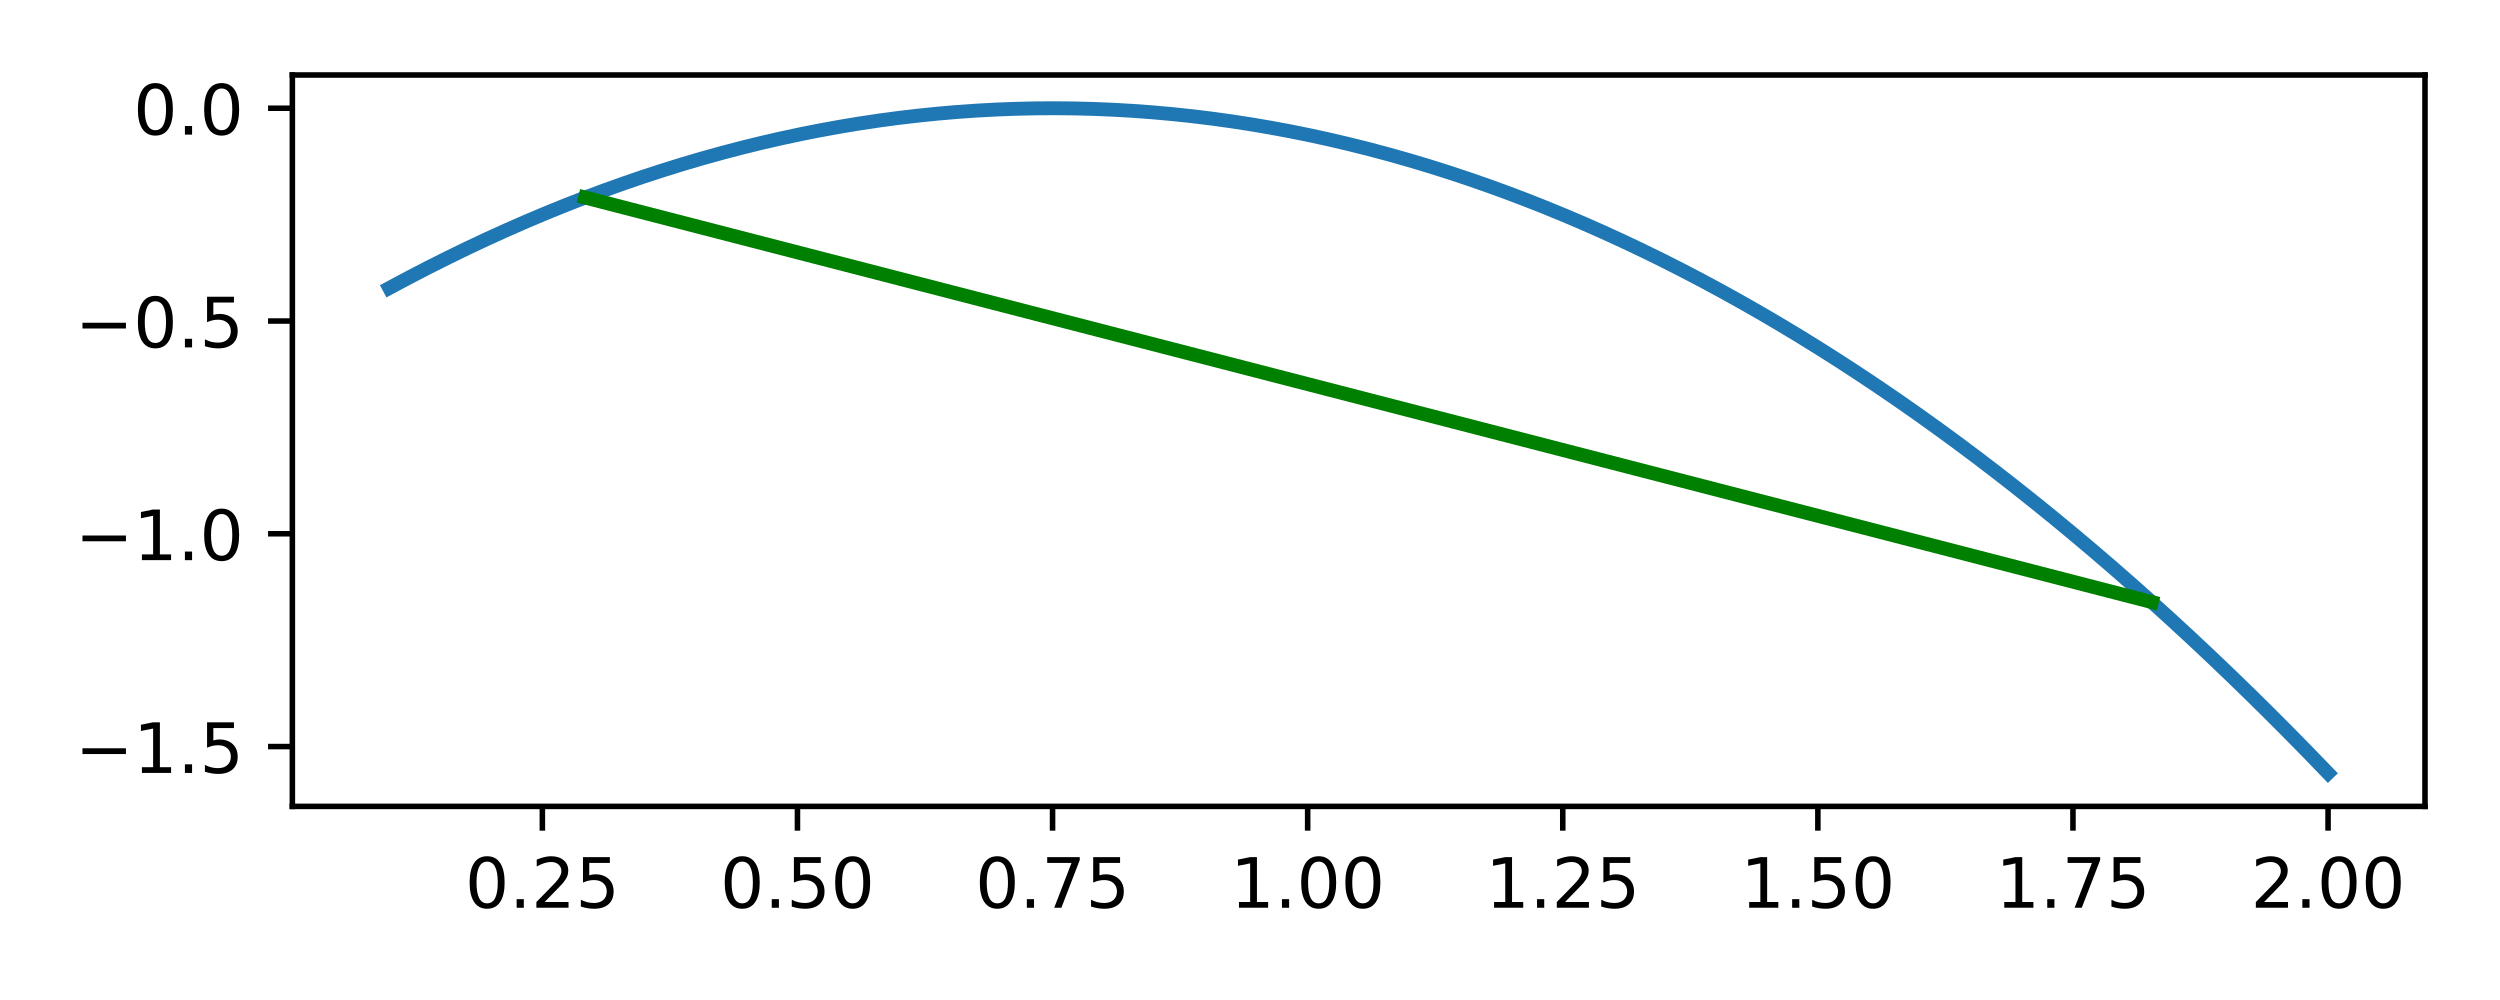
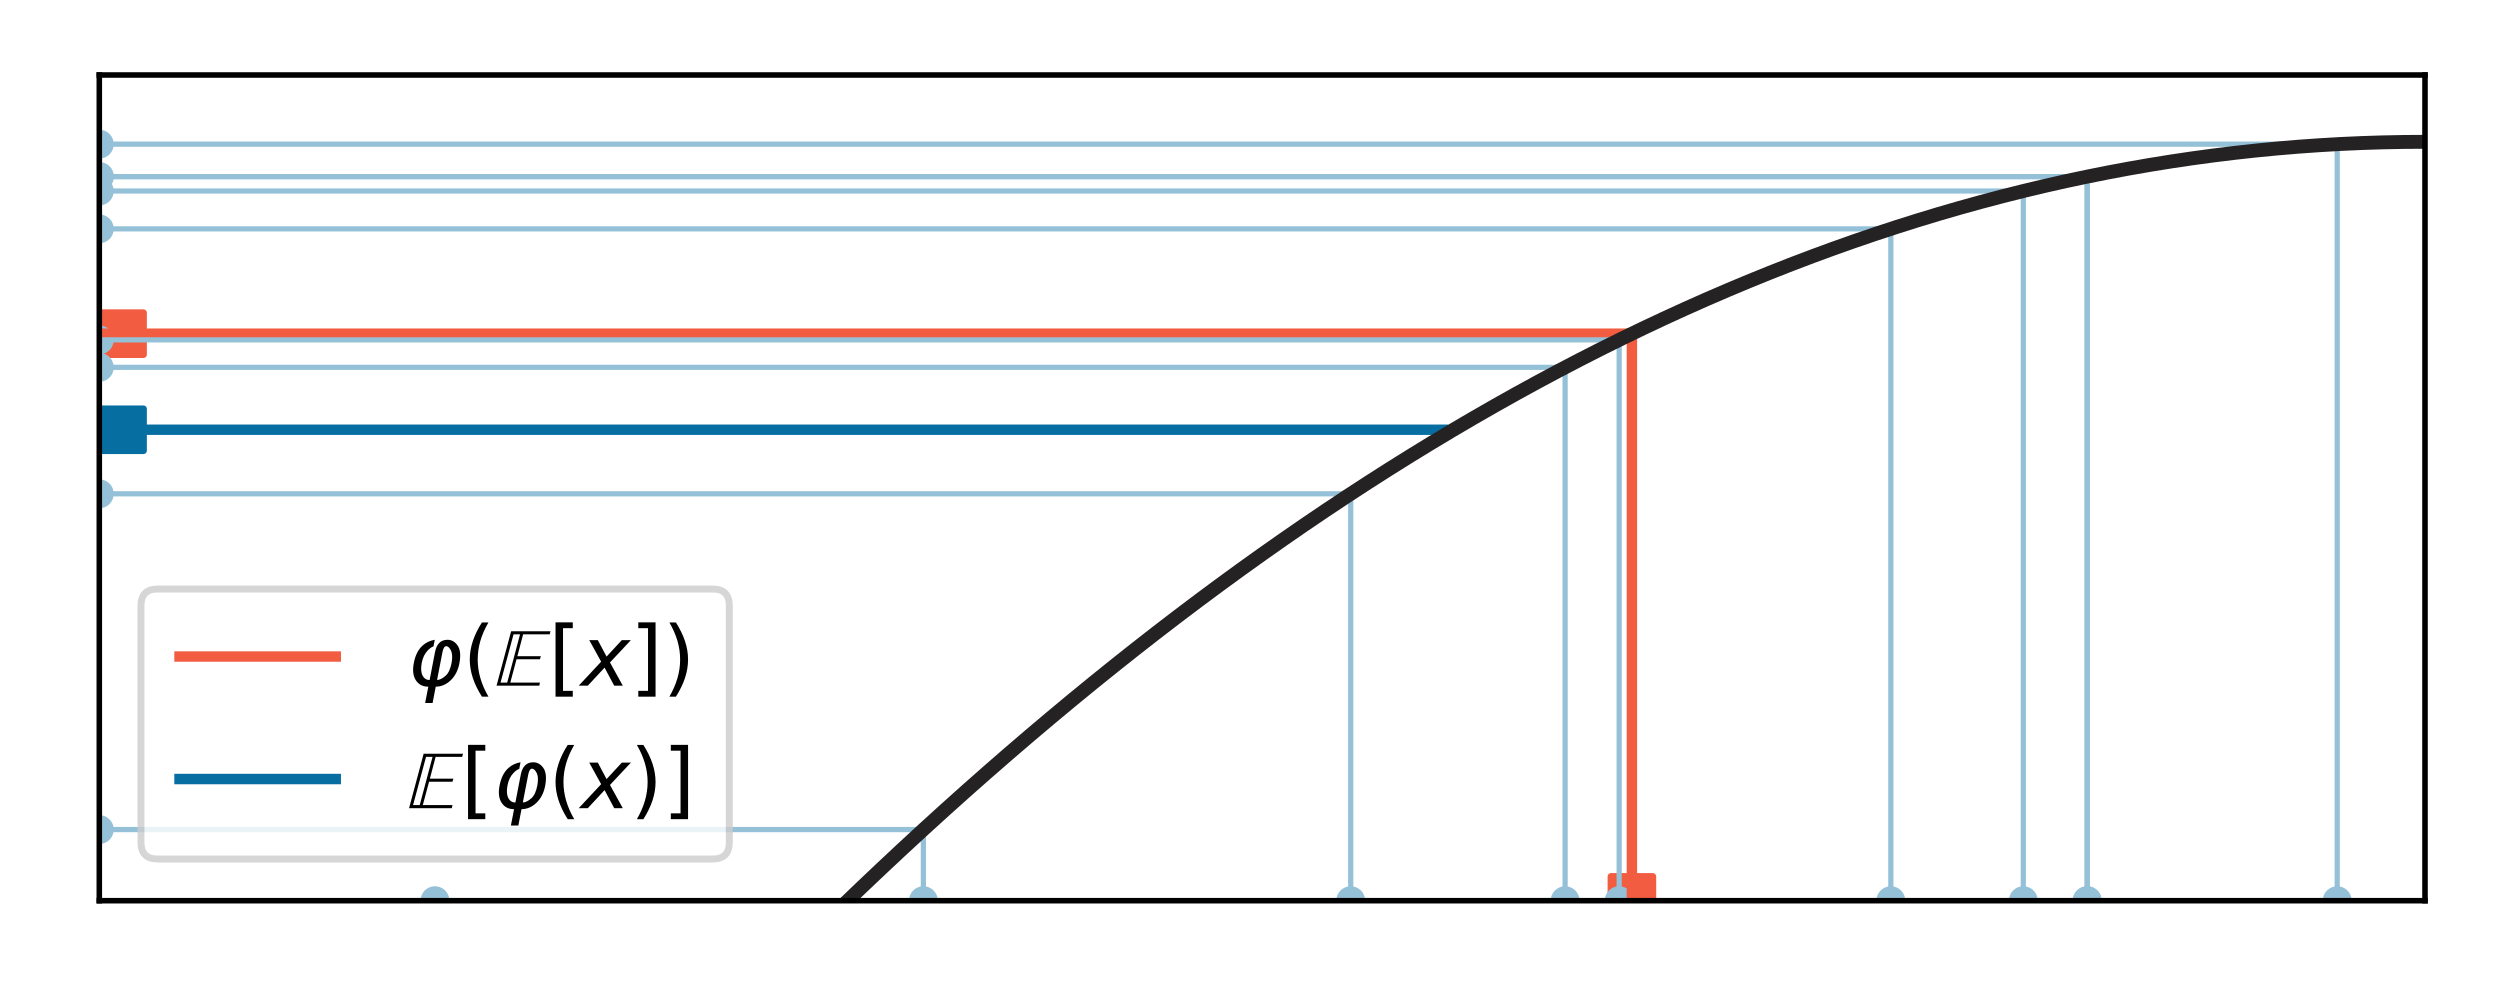
<svg xmlns="http://www.w3.org/2000/svg" xmlns:xlink="http://www.w3.org/1999/xlink" height="144pt" version="1.1" viewBox="0 0 360 144" width="360pt">
  <defs>
    <style type="text/css">*{stroke-linecap:butt;stroke-linejoin:round;}</style>
  </defs>
  <g id="figure_1">
    <g id="patch_1">
      <path d="M 0 144  L 360 144  L 360 0  L 0 0  z " style="fill:#ffffff;" />
    </g>
    <g id="axes_1">
      <g id="patch_2">
-         <path d="M 42.1 116.12  L 349.2 116.12  L 349.2 10.8  L 42.1 10.8  z " style="fill:#ffffff;" />
+         <path d="M 14.3 129.7  L 349.2 129.7  L 349.2 10.8  L 14.3 10.8  z " style="fill:#ffffff;" />
      </g>
-       <g id="matplotlib.axis_1">
-         <g id="xtick_1">
-           <g id="line2d_1">
+       <g id="PathCollection_1">
+         <defs>
+           <path d="M -3 3  L 3 3  L 3 -3  L -3 -3  z " id="m4f97c59f12" style="stroke:#f25d41;" />
+         </defs>
+         <g clip-path="url(#pcf7722ea5d)">
+           <use style="fill:#f25d41;stroke:#f25d41;" x="234.994" xlink:href="#m4f97c59f12" y="129.225" />
+         </g>
+       </g>
+       <g id="PathCollection_2">
+         <g clip-path="url(#pcf7722ea5d)">
+           <use style="fill:#f25d41;stroke:#f25d41;" x="17.649" xlink:href="#m4f97c59f12" y="48.048" />
+         </g>
+       </g>
+       <g id="PathCollection_3">
+         <defs>
+           <path d="M 0 1.581  C 0.419 1.581 0.822 1.415 1.118 1.118  C 1.415 0.822 1.581 0.419 1.581 0  C 1.581 -0.419 1.415 -0.822 1.118 -1.118  C 0.822 -1.415 0.419 -1.581 0 -1.581  C -0.419 -1.581 -0.822 -1.415 -1.118 -1.118  C -1.415 -0.822 -1.581 -0.419 -1.581 0  C -1.581 0.419 -1.415 0.822 -1.118 1.118  C -0.822 1.415 -0.419 1.581 0 1.581  z " id="m7781ee7c3b" style="stroke:#94c1d8;" />
+         </defs>
+         <g clip-path="url(#pcf7722ea5d)">
+           <use style="fill:#94c1d8;stroke:#94c1d8;" x="291.356" xlink:href="#m7781ee7c3b" y="129.7" />
+           <use style="fill:#94c1d8;stroke:#94c1d8;" x="225.376" xlink:href="#m7781ee7c3b" y="129.7" />
+           <use style="fill:#94c1d8;stroke:#94c1d8;" x="300.551" xlink:href="#m7781ee7c3b" y="129.7" />
+           <use style="fill:#94c1d8;stroke:#94c1d8;" x="336.557" xlink:href="#m7781ee7c3b" y="129.7" />
+           <use style="fill:#94c1d8;stroke:#94c1d8;" x="300.561" xlink:href="#m7781ee7c3b" y="129.7" />
+           <use style="fill:#94c1d8;stroke:#94c1d8;" x="233.16" xlink:href="#m7781ee7c3b" y="129.7" />
+           <use style="fill:#94c1d8;stroke:#94c1d8;" x="62.635" xlink:href="#m7781ee7c3b" y="129.7" />
+           <use style="fill:#94c1d8;stroke:#94c1d8;" x="272.278" xlink:href="#m7781ee7c3b" y="129.7" />
+           <use style="fill:#94c1d8;stroke:#94c1d8;" x="132.966" xlink:href="#m7781ee7c3b" y="129.7" />
+           <use style="fill:#94c1d8;stroke:#94c1d8;" x="194.504" xlink:href="#m7781ee7c3b" y="129.7" />
+         </g>
+       </g>
+       <g id="PathCollection_4">
+         <g clip-path="url(#pcf7722ea5d)">
+           <use style="fill:#94c1d8;stroke:#94c1d8;" x="14.3" xlink:href="#m7781ee7c3b" y="27.508" />
+           <use style="fill:#94c1d8;stroke:#94c1d8;" x="14.3" xlink:href="#m7781ee7c3b" y="52.897" />
+           <use style="fill:#94c1d8;stroke:#94c1d8;" x="14.3" xlink:href="#m7781ee7c3b" y="25.434" />
+           <use style="fill:#94c1d8;stroke:#94c1d8;" x="14.3" xlink:href="#m7781ee7c3b" y="20.76" />
+           <use style="fill:#94c1d8;stroke:#94c1d8;" x="14.3" xlink:href="#m7781ee7c3b" y="25.432" />
+           <use style="fill:#94c1d8;stroke:#94c1d8;" x="14.3" xlink:href="#m7781ee7c3b" y="48.942" />
+           <use style="fill:#94c1d8;stroke:#94c1d8;" x="14.3" xlink:href="#m7781ee7c3b" y="194.359" />
+           <use style="fill:#94c1d8;stroke:#94c1d8;" x="14.3" xlink:href="#m7781ee7c3b" y="32.954" />
+           <use style="fill:#94c1d8;stroke:#94c1d8;" x="14.3" xlink:href="#m7781ee7c3b" y="119.458" />
+           <use style="fill:#94c1d8;stroke:#94c1d8;" x="14.3" xlink:href="#m7781ee7c3b" y="71.109" />
+         </g>
+       </g>
+       <g id="PathCollection_5">
+         <defs>
+           <path d="M -3 3  L 3 3  L 3 -3  L -3 -3  z " id="m3f6b492c0c" style="stroke:#076ea1;" />
+         </defs>
+         <g clip-path="url(#pcf7722ea5d)">
+           <use style="fill:#076ea1;stroke:#076ea1;" x="17.649" xlink:href="#m3f6b492c0c" y="61.885" />
+         </g>
+       </g>
+       <g id="matplotlib.axis_1" />
+       <g id="matplotlib.axis_2" />
+       <g id="LineCollection_1">
+         <path clip-path="url(#pcf7722ea5d)" d="M 234.994 129.7  L 234.994 48.048  " style="fill:none;stroke:#f25d41;stroke-width:1.5;" />
+       </g>
+       <g id="LineCollection_2">
+         <path clip-path="url(#pcf7722ea5d)" d="M 14.3 48.048  L 234.994 48.048  " style="fill:none;stroke:#f25d41;stroke-width:1.5;" />
+       </g>
+       <g id="LineCollection_3">
+         <path clip-path="url(#pcf7722ea5d)" d="M 291.356 129.7  L 291.356 27.508  " style="fill:none;stroke:#94c1d8;stroke-width:0.75;" />
+         <path clip-path="url(#pcf7722ea5d)" d="M 225.376 129.7  L 225.376 52.897  " style="fill:none;stroke:#94c1d8;stroke-width:0.75;" />
+         <path clip-path="url(#pcf7722ea5d)" d="M 300.551 129.7  L 300.551 25.434  " style="fill:none;stroke:#94c1d8;stroke-width:0.75;" />
+         <path clip-path="url(#pcf7722ea5d)" d="M 336.557 129.7  L 336.557 20.76  " style="fill:none;stroke:#94c1d8;stroke-width:0.75;" />
+         <path clip-path="url(#pcf7722ea5d)" d="M 300.561 129.7  L 300.561 25.432  " style="fill:none;stroke:#94c1d8;stroke-width:0.75;" />
+         <path clip-path="url(#pcf7722ea5d)" d="M 233.16 129.7  L 233.16 48.942  " style="fill:none;stroke:#94c1d8;stroke-width:0.75;" />
+         <path clip-path="url(#pcf7722ea5d)" d="M 62.635 129.7  L 62.635 145  " style="fill:none;stroke:#94c1d8;stroke-width:0.75;" />
+         <path clip-path="url(#pcf7722ea5d)" d="M 272.278 129.7  L 272.278 32.954  " style="fill:none;stroke:#94c1d8;stroke-width:0.75;" />
+         <path clip-path="url(#pcf7722ea5d)" d="M 132.966 129.7  L 132.966 119.458  " style="fill:none;stroke:#94c1d8;stroke-width:0.75;" />
+         <path clip-path="url(#pcf7722ea5d)" d="M 194.504 129.7  L 194.504 71.109  " style="fill:none;stroke:#94c1d8;stroke-width:0.75;" />
+       </g>
+       <g id="LineCollection_4">
+         <path clip-path="url(#pcf7722ea5d)" d="M 14.3 27.508  L 291.356 27.508  " style="fill:none;stroke:#94c1d8;stroke-width:0.75;" />
+         <path clip-path="url(#pcf7722ea5d)" d="M 14.3 52.897  L 225.376 52.897  " style="fill:none;stroke:#94c1d8;stroke-width:0.75;" />
+         <path clip-path="url(#pcf7722ea5d)" d="M 14.3 25.434  L 300.551 25.434  " style="fill:none;stroke:#94c1d8;stroke-width:0.75;" />
+         <path clip-path="url(#pcf7722ea5d)" d="M 14.3 20.76  L 336.557 20.76  " style="fill:none;stroke:#94c1d8;stroke-width:0.75;" />
+         <path clip-path="url(#pcf7722ea5d)" d="M 14.3 25.432  L 300.561 25.432  " style="fill:none;stroke:#94c1d8;stroke-width:0.75;" />
+         <path clip-path="url(#pcf7722ea5d)" d="M 14.3 48.942  L 233.16 48.942  " style="fill:none;stroke:#94c1d8;stroke-width:0.75;" />
+         <path clip-path="url(#pcf7722ea5d)" style="fill:none;stroke:#94c1d8;stroke-width:0.75;" />
+         <path clip-path="url(#pcf7722ea5d)" d="M 14.3 32.954  L 272.278 32.954  " style="fill:none;stroke:#94c1d8;stroke-width:0.75;" />
+         <path clip-path="url(#pcf7722ea5d)" d="M 14.3 119.458  L 132.966 119.458  " style="fill:none;stroke:#94c1d8;stroke-width:0.75;" />
+         <path clip-path="url(#pcf7722ea5d)" d="M 14.3 71.109  L 194.504 71.109  " style="fill:none;stroke:#94c1d8;stroke-width:0.75;" />
+       </g>
+       <g id="LineCollection_5">
+         <path clip-path="url(#pcf7722ea5d)" d="M 14.3 61.885  L 208.542 61.885  " style="fill:none;stroke:#076ea1;stroke-width:1.5;" />
+       </g>
+       <g id="line2d_1">
+         <path clip-path="url(#pcf7722ea5d)" d="M 106.684 145  L 108.681 142.952  L 111.725 139.87  L 114.77 136.827  L 117.815 133.823  L 120.859 130.858  L 123.904 127.933  L 126.948 125.047  L 129.993 122.2  L 133.037 119.393  L 136.082 116.624  L 139.126 113.895  L 142.171 111.205  L 145.215 108.555  L 148.26 105.944  L 151.305 103.372  L 154.349 100.839  L 157.394 98.346  L 160.438 95.892  L 163.483 93.477  L 166.527 91.101  L 169.572 88.765  L 172.616 86.468  L 175.661 84.21  L 178.705 81.991  L 181.75 79.812  L 184.795 77.672  L 187.839 75.571  L 190.884 73.51  L 193.928 71.487  L 196.973 69.504  L 200.017 67.561  L 203.062 65.656  L 206.106 63.791  L 209.151 61.965  L 212.195 60.179  L 215.24 58.431  L 218.285 56.723  L 221.329 55.054  L 224.374 53.425  L 227.418 51.834  L 230.463 50.283  L 233.507 48.772  L 236.552 47.299  L 239.596 45.866  L 242.641 44.472  L 245.685 43.117  L 248.73 41.802  L 251.775 40.526  L 254.819 39.289  L 257.864 38.091  L 260.908 36.933  L 263.953 35.814  L 266.997 34.734  L 270.042 33.693  L 273.086 32.692  L 276.131 31.73  L 279.175 30.807  L 282.22 29.924  L 285.265 29.08  L 288.309 28.275  L 291.354 27.509  L 294.398 26.782  L 297.443 26.095  L 300.487 25.447  L 303.532 24.839  L 306.576 24.269  L 309.621 23.739  L 312.665 23.248  L 315.71 22.797  L 318.755 22.385  L 321.799 22.012  L 324.844 21.678  L 327.888 21.383  L 330.933 21.128  L 333.977 20.912  L 337.022 20.735  L 340.066 20.598  L 343.111 20.5  L 346.155 20.441  L 349.2 20.421  " style="fill:none;stroke:#252224;stroke-linecap:square;stroke-width:2;" />
+       </g>
+       <g id="patch_3">
+         <path d="M 14.3 129.7  L 14.3 10.8  " style="fill:none;stroke:#000000;stroke-linecap:square;stroke-linejoin:miter;stroke-width:0.8;" />
+       </g>
+       <g id="patch_4">
+         <path d="M 349.2 129.7  L 349.2 10.8  " style="fill:none;stroke:#000000;stroke-linecap:square;stroke-linejoin:miter;stroke-width:0.8;" />
+       </g>
+       <g id="patch_5">
+         <path d="M 14.3 129.7  L 349.2 129.7  " style="fill:none;stroke:#000000;stroke-linecap:square;stroke-linejoin:miter;stroke-width:0.8;" />
+       </g>
+       <g id="patch_6">
+         <path d="M 14.3 10.8  L 349.2 10.8  " style="fill:none;stroke:#000000;stroke-linecap:square;stroke-linejoin:miter;stroke-width:0.8;" />
+       </g>
+       <g id="legend_1">
+         <g id="patch_7">
+           <path d="M 22.7 123.7  L 102.62 123.7  Q 105.02 123.7 105.02 121.3  L 105.02 87.22  Q 105.02 84.82 102.62 84.82  L 22.7 84.82  Q 20.3 84.82 20.3 87.22  L 20.3 121.3  Q 20.3 123.7 22.7 123.7  z " style="fill:#ffffff;opacity:0.8;stroke:#cccccc;stroke-linejoin:miter;" />
+         </g>
+         <g id="line2d_2">
+           <path d="M 25.1 94.54  L 49.1 94.54  " style="fill:none;stroke:#f25d41;stroke-width:1.5;" />
+         </g>
+         <g id="text_1">
+           <g transform="translate(58.7 98.74)scale(0.12 -0.12)">
            <defs>
-               <path d="M 0 0  L 0 3.5  " id="m82196b9ece" style="stroke:#000000;stroke-width:0.8;" />
+               <path d="M 2969 3034  Q 2766 3034 2675 2581  L 2259 438  Q 2553 438 2916 763  Q 3244 1053 3375 1750  Q 3497 2400 3300 2750  Q 3138 3034 2969 3034  z M 3063 3525  Q 3513 3525 3819 3113  Q 4147 2672 3981 1750  Q 3828 903 3291 400  Q 2784 -75 2159 -75  L 1916 -1331  L 1344 -1331  L 1588 -78  Q 963 -78 641 400  Q 309 888 475 1747  Q 647 2641 1166 3097  Q 1556 3438 2084 3525  L 1984 3016  Q 1766 2944 1538 2700  Q 1194 2341 1081 1747  Q 963 1116 1156 756  Q 1334 434 1688 434  L 2103 2581  Q 2288 3525 3063 3525  z " id="DejaVuSans-Oblique-3c6" transform="scale(0.015625)" />
+               <path d="M 1984 4856  Q 1566 4138 1362 3434  Q 1159 2731 1159 2009  Q 1159 1288 1364 580  Q 1569 -128 1984 -844  L 1484 -844  Q 1016 -109 783 600  Q 550 1309 550 2009  Q 550 2706 781 3412  Q 1013 4119 1484 4856  L 1984 4856  z " id="DejaVuSans-28" transform="scale(0.015625)" />
+               <path d="M 4250 4179  L 4192 3942  L 2150 3942  L 1709 2266  L 3514 2266  L 3443 2029  L 1645 2029  L 1165 237  L 3443 237  L 3392 0  L 109 0  L 1229 4179  L 4250 4179  z M 1914 3942  L 1414 3942  L 416 237  L 928 237  L 1914 3942  z " id="STIXNonUnicode-Italic-e156" transform="scale(0.015625)" />
+               <path d="M 550 4863  L 1875 4863  L 1875 4416  L 1125 4416  L 1125 -397  L 1875 -397  L 1875 -844  L 550 -844  L 550 4863  z " id="DejaVuSans-5b" transform="scale(0.015625)" />
+               <path d="M 3841 3500  L 2234 1784  L 3219 0  L 2559 0  L 1819 1388  L 531 0  L -166 0  L 1556 1844  L 641 3500  L 1300 3500  L 1972 2234  L 3144 3500  L 3841 3500  z " id="DejaVuSans-Oblique-78" transform="scale(0.015625)" />
+               <path d="M 1947 4863  L 1947 -844  L 622 -844  L 622 -397  L 1369 -397  L 1369 4416  L 622 4416  L 622 4863  L 1947 4863  z " id="DejaVuSans-5d" transform="scale(0.015625)" />
+               <path d="M 513 4856  L 1013 4856  Q 1481 4119 1714 3412  Q 1947 2706 1947 2009  Q 1947 1309 1714 600  Q 1481 -109 1013 -844  L 513 -844  Q 928 -128 1133 580  Q 1338 1288 1338 2009  Q 1338 2731 1133 3434  Q 928 4138 513 4856  z " id="DejaVuSans-29" transform="scale(0.015625)" />
            </defs>
-             <g>
-               <use style="stroke:#000000;stroke-width:0.8;" x="78.1" xlink:href="#m82196b9ece" y="116.12" />
-             </g>
-           </g>
-           <g id="text_1">
-             <g transform="translate(66.96695 130.7184)scale(0.1 -0.1)">
-               <defs>
-                 <path d="M 2034 4250  Q 1547 4250 1301 3770  Q 1056 3291 1056 2328  Q 1056 1369 1301 889  Q 1547 409 2034 409  Q 2525 409 2770 889  Q 3016 1369 3016 2328  Q 3016 3291 2770 3770  Q 2525 4250 2034 4250  z M 2034 4750  Q 2819 4750 3233 4129  Q 3647 3509 3647 2328  Q 3647 1150 3233 529  Q 2819 -91 2034 -91  Q 1250 -91 836 529  Q 422 1150 422 2328  Q 422 3509 836 4129  Q 1250 4750 2034 4750  z " id="DejaVuSans-30" transform="scale(0.015625)" />
-                 <path d="M 684 794  L 1344 794  L 1344 0  L 684 0  L 684 794  z " id="DejaVuSans-2e" transform="scale(0.015625)" />
-                 <path d="M 1228 531  L 3431 531  L 3431 0  L 469 0  L 469 531  Q 828 903 1448 1529  Q 2069 2156 2228 2338  Q 2531 2678 2651 2914  Q 2772 3150 2772 3378  Q 2772 3750 2511 3984  Q 2250 4219 1831 4219  Q 1534 4219 1204 4116  Q 875 4013 500 3803  L 500 4441  Q 881 4594 1212 4672  Q 1544 4750 1819 4750  Q 2544 4750 2975 4387  Q 3406 4025 3406 3419  Q 3406 3131 3298 2873  Q 3191 2616 2906 2266  Q 2828 2175 2409 1742  Q 1991 1309 1228 531  z " id="DejaVuSans-32" transform="scale(0.015625)" />
-                 <path d="M 691 4666  L 3169 4666  L 3169 4134  L 1269 4134  L 1269 2991  Q 1406 3038 1543 3061  Q 1681 3084 1819 3084  Q 2600 3084 3056 2656  Q 3513 2228 3513 1497  Q 3513 744 3044 326  Q 2575 -91 1722 -91  Q 1428 -91 1123 -41  Q 819 9 494 109  L 494 744  Q 775 591 1075 516  Q 1375 441 1709 441  Q 2250 441 2565 725  Q 2881 1009 2881 1497  Q 2881 1984 2565 2268  Q 2250 2553 1709 2553  Q 1456 2553 1204 2497  Q 953 2441 691 2322  L 691 4666  z " id="DejaVuSans-35" transform="scale(0.015625)" />
-               </defs>
-               <use xlink:href="#DejaVuSans-30" />
-               <use x="63.623" xlink:href="#DejaVuSans-2e" />
-               <use x="95.41" xlink:href="#DejaVuSans-32" />
-               <use x="159.033" xlink:href="#DejaVuSans-35" />
-             </g>
+             <use transform="translate(0 0.015625)" xlink:href="#DejaVuSans-Oblique-3c6" />
+             <use transform="translate(65.9668 0.015625)" xlink:href="#DejaVuSans-28" />
+             <use transform="translate(104.9805 0.015625)" xlink:href="#STIXNonUnicode-Italic-e156" />
+             <use transform="translate(168.8805 0.015625)" xlink:href="#DejaVuSans-5b" />
+             <use transform="translate(207.8941 0.015625)" xlink:href="#DejaVuSans-Oblique-78" />
+             <use transform="translate(267.0738 0.015625)" xlink:href="#DejaVuSans-5d" />
+             <use transform="translate(306.0875 0.015625)" xlink:href="#DejaVuSans-29" />
          </g>
        </g>
-         <g id="xtick_2">
-           <g id="line2d_2">
-             <g>
-               <use style="stroke:#000000;stroke-width:0.8;" x="114.834" xlink:href="#m82196b9ece" y="116.12" />
-             </g>
-           </g>
-           <g id="text_2">
-             <g transform="translate(103.7014 130.7184)scale(0.1 -0.1)">
-               <use xlink:href="#DejaVuSans-30" />
-               <use x="63.623" xlink:href="#DejaVuSans-2e" />
-               <use x="95.41" xlink:href="#DejaVuSans-35" />
-               <use x="159.033" xlink:href="#DejaVuSans-30" />
-             </g>
+         <g id="line2d_3">
+           <path d="M 25.1 112.18  L 49.1 112.18  " style="fill:none;stroke:#076ea1;stroke-width:1.5;" />
+         </g>
+         <g id="text_2">
+           <g transform="translate(58.7 116.38)scale(0.12 -0.12)">
+             <use transform="translate(0 0.015625)" xlink:href="#STIXNonUnicode-Italic-e156" />
+             <use transform="translate(63.89999 0.015625)" xlink:href="#DejaVuSans-5b" />
+             <use transform="translate(102.9137 0.015625)" xlink:href="#DejaVuSans-Oblique-3c6" />
+             <use transform="translate(168.8805 0.015625)" xlink:href="#DejaVuSans-28" />
+             <use transform="translate(207.8941 0.015625)" xlink:href="#DejaVuSans-Oblique-78" />
+             <use transform="translate(267.0738 0.015625)" xlink:href="#DejaVuSans-29" />
+             <use transform="translate(306.0875 0.015625)" xlink:href="#DejaVuSans-5d" />
          </g>
        </g>
-         <g id="xtick_3">
-           <g id="line2d_3">
-             <g>
-               <use style="stroke:#000000;stroke-width:0.8;" x="151.569" xlink:href="#m82196b9ece" y="116.12" />
-             </g>
-           </g>
-           <g id="text_3">
-             <g transform="translate(140.4358 130.7184)scale(0.1 -0.1)">
-               <defs>
-                 <path d="M 525 4666  L 3525 4666  L 3525 4397  L 1831 0  L 1172 0  L 2766 4134  L 525 4134  L 525 4666  z " id="DejaVuSans-37" transform="scale(0.015625)" />
-               </defs>
-               <use xlink:href="#DejaVuSans-30" />
-               <use x="63.623" xlink:href="#DejaVuSans-2e" />
-               <use x="95.41" xlink:href="#DejaVuSans-37" />
-               <use x="159.033" xlink:href="#DejaVuSans-35" />
-             </g>
-           </g>
-         </g>
-         <g id="xtick_4">
-           <g id="line2d_4">
-             <g>
-               <use style="stroke:#000000;stroke-width:0.8;" x="188.303" xlink:href="#m82196b9ece" y="116.12" />
-             </g>
-           </g>
-           <g id="text_4">
-             <g transform="translate(177.1703 130.7184)scale(0.1 -0.1)">
-               <defs>
-                 <path d="M 794 531  L 1825 531  L 1825 4091  L 703 3866  L 703 4441  L 1819 4666  L 2450 4666  L 2450 531  L 3481 531  L 3481 0  L 794 0  L 794 531  z " id="DejaVuSans-31" transform="scale(0.015625)" />
-               </defs>
-               <use xlink:href="#DejaVuSans-31" />
-               <use x="63.623" xlink:href="#DejaVuSans-2e" />
-               <use x="95.41" xlink:href="#DejaVuSans-30" />
-               <use x="159.033" xlink:href="#DejaVuSans-30" />
-             </g>
-           </g>
-         </g>
-         <g id="xtick_5">
-           <g id="line2d_5">
-             <g>
-               <use style="stroke:#000000;stroke-width:0.8;" x="225.038" xlink:href="#m82196b9ece" y="116.12" />
-             </g>
-           </g>
-           <g id="text_5">
-             <g transform="translate(213.9047 130.7184)scale(0.1 -0.1)">
-               <use xlink:href="#DejaVuSans-31" />
-               <use x="63.623" xlink:href="#DejaVuSans-2e" />
-               <use x="95.41" xlink:href="#DejaVuSans-32" />
-               <use x="159.033" xlink:href="#DejaVuSans-35" />
-             </g>
-           </g>
-         </g>
-         <g id="xtick_6">
-           <g id="line2d_6">
-             <g>
-               <use style="stroke:#000000;stroke-width:0.8;" x="261.772" xlink:href="#m82196b9ece" y="116.12" />
-             </g>
-           </g>
-           <g id="text_6">
-             <g transform="translate(250.6392 130.7184)scale(0.1 -0.1)">
-               <use xlink:href="#DejaVuSans-31" />
-               <use x="63.623" xlink:href="#DejaVuSans-2e" />
-               <use x="95.41" xlink:href="#DejaVuSans-35" />
-               <use x="159.033" xlink:href="#DejaVuSans-30" />
-             </g>
-           </g>
-         </g>
-         <g id="xtick_7">
-           <g id="line2d_7">
-             <g>
-               <use style="stroke:#000000;stroke-width:0.8;" x="298.506" xlink:href="#m82196b9ece" y="116.12" />
-             </g>
-           </g>
-           <g id="text_7">
-             <g transform="translate(287.3736 130.7184)scale(0.1 -0.1)">
-               <use xlink:href="#DejaVuSans-31" />
-               <use x="63.623" xlink:href="#DejaVuSans-2e" />
-               <use x="95.41" xlink:href="#DejaVuSans-37" />
-               <use x="159.033" xlink:href="#DejaVuSans-35" />
-             </g>
-           </g>
-         </g>
-         <g id="xtick_8">
-           <g id="line2d_8">
-             <g>
-               <use style="stroke:#000000;stroke-width:0.8;" x="335.241" xlink:href="#m82196b9ece" y="116.12" />
-             </g>
-           </g>
-           <g id="text_8">
-             <g transform="translate(324.1081 130.7184)scale(0.1 -0.1)">
-               <use xlink:href="#DejaVuSans-32" />
-               <use x="63.623" xlink:href="#DejaVuSans-2e" />
-               <use x="95.41" xlink:href="#DejaVuSans-30" />
-               <use x="159.033" xlink:href="#DejaVuSans-30" />
-             </g>
-           </g>
-         </g>
-       </g>
-       <g id="matplotlib.axis_2">
-         <g id="ytick_1">
-           <g id="line2d_9">
-             <defs>
-               <path d="M 0 0  L -3.5 0  " id="m0f4ce857d5" style="stroke:#000000;stroke-width:0.8;" />
-             </defs>
-             <g>
-               <use style="stroke:#000000;stroke-width:0.8;" x="42.1" xlink:href="#m0f4ce857d5" y="107.503" />
-             </g>
-           </g>
-           <g id="text_9">
-             <g transform="translate(10.81719 111.3021)scale(0.1 -0.1)">
-               <defs>
-                 <path d="M 678 2272  L 4684 2272  L 4684 1741  L 678 1741  L 678 2272  z " id="DejaVuSans-2212" transform="scale(0.015625)" />
-               </defs>
-               <use xlink:href="#DejaVuSans-2212" />
-               <use x="83.789" xlink:href="#DejaVuSans-31" />
-               <use x="147.412" xlink:href="#DejaVuSans-2e" />
-               <use x="179.199" xlink:href="#DejaVuSans-35" />
-             </g>
-           </g>
-         </g>
-         <g id="ytick_2">
-           <g id="line2d_10">
-             <g>
-               <use style="stroke:#000000;stroke-width:0.8;" x="42.1" xlink:href="#m0f4ce857d5" y="76.864" />
-             </g>
-           </g>
-           <g id="text_10">
-             <g transform="translate(10.81719 80.66344)scale(0.1 -0.1)">
-               <use xlink:href="#DejaVuSans-2212" />
-               <use x="83.789" xlink:href="#DejaVuSans-31" />
-               <use x="147.412" xlink:href="#DejaVuSans-2e" />
-               <use x="179.199" xlink:href="#DejaVuSans-30" />
-             </g>
-           </g>
-         </g>
-         <g id="ytick_3">
-           <g id="line2d_11">
-             <g>
-               <use style="stroke:#000000;stroke-width:0.8;" x="42.1" xlink:href="#m0f4ce857d5" y="46.226" />
-             </g>
-           </g>
-           <g id="text_11">
-             <g transform="translate(10.81719 50.02477)scale(0.1 -0.1)">
-               <use xlink:href="#DejaVuSans-2212" />
-               <use x="83.789" xlink:href="#DejaVuSans-30" />
-               <use x="147.412" xlink:href="#DejaVuSans-2e" />
-               <use x="179.199" xlink:href="#DejaVuSans-35" />
-             </g>
-           </g>
-         </g>
-         <g id="ytick_4">
-           <g id="line2d_12">
-             <g>
-               <use style="stroke:#000000;stroke-width:0.8;" x="42.1" xlink:href="#m0f4ce857d5" y="15.587" />
-             </g>
-           </g>
-           <g id="text_12">
-             <g transform="translate(19.19687 19.3861)scale(0.1 -0.1)">
-               <use xlink:href="#DejaVuSans-30" />
-               <use x="63.623" xlink:href="#DejaVuSans-2e" />
-               <use x="95.41" xlink:href="#DejaVuSans-30" />
-             </g>
-           </g>
-         </g>
-       </g>
-       <g id="line2d_13">
-         <path clip-path="url(#pd36d3b8326)" d="M 56.059 41.477  L 58.879 39.97  L 61.699 38.509  L 64.519 37.093  L 67.339 35.722  L 70.159 34.397  L 72.979 33.116  L 75.799 31.881  L 78.619 30.69  L 81.439 29.545  L 84.259 28.445  L 87.079 27.39  L 89.899 26.381  L 92.719 25.416  L 95.539 24.497  L 98.359 23.622  L 101.179 22.793  L 103.999 22.009  L 106.819 21.27  L 109.639 20.576  L 112.459 19.928  L 115.279 19.324  L 118.099 18.766  L 120.92 18.253  L 123.74 17.785  L 126.56 17.362  L 129.38 16.984  L 132.2 16.652  L 135.02 16.364  L 137.84 16.122  L 140.66 15.925  L 143.48 15.773  L 146.3 15.666  L 149.12 15.604  L 151.94 15.587  L 154.76 15.616  L 157.58 15.689  L 160.4 15.808  L 163.22 15.972  L 166.04 16.181  L 168.86 16.435  L 171.68 16.735  L 174.5 17.079  L 177.32 17.469  L 180.14 17.904  L 182.96 18.384  L 185.78 18.909  L 188.6 19.479  L 191.42 20.094  L 194.24 20.755  L 197.06 21.46  L 199.88 22.211  L 202.7 23.007  L 205.52 23.848  L 208.34 24.734  L 211.16 25.665  L 213.98 26.642  L 216.8 27.664  L 219.62 28.73  L 222.44 29.842  L 225.26 30.999  L 228.08 32.201  L 230.9 33.449  L 233.72 34.741  L 236.54 36.079  L 239.36 37.461  L 242.18 38.889  L 245 40.362  L 247.82 41.88  L 250.64 43.444  L 253.46 45.052  L 256.28 46.706  L 259.1 48.404  L 261.92 50.148  L 264.74 51.937  L 267.56 53.771  L 270.38 55.651  L 273.201 57.575  L 276.021 59.545  L 278.841 61.559  L 281.661 63.619  L 284.481 65.724  L 287.301 67.874  L 290.121 70.07  L 292.941 72.31  L 295.761 74.595  L 298.581 76.926  L 301.401 79.302  L 304.221 81.723  L 307.041 84.189  L 309.861 86.7  L 312.681 89.257  L 315.501 91.858  L 318.321 94.505  L 321.141 97.197  L 323.961 99.934  L 326.781 102.716  L 329.601 105.543  L 332.421 108.415  L 335.241 111.333  " style="fill:none;stroke:#1f77b4;stroke-linecap:square;stroke-width:2;" />
-       </g>
-       <g id="line2d_14">
-         <path clip-path="url(#pd36d3b8326)" d="M 84.259 28.445  L 309.861 86.7  " style="fill:none;stroke:#008000;stroke-linecap:square;stroke-width:2;" />
-       </g>
-       <g id="patch_3">
-         <path d="M 42.1 116.12  L 42.1 10.8  " style="fill:none;stroke:#000000;stroke-linecap:square;stroke-linejoin:miter;stroke-width:0.8;" />
-       </g>
-       <g id="patch_4">
-         <path d="M 349.2 116.12  L 349.2 10.8  " style="fill:none;stroke:#000000;stroke-linecap:square;stroke-linejoin:miter;stroke-width:0.8;" />
-       </g>
-       <g id="patch_5">
-         <path d="M 42.1 116.12  L 349.2 116.12  " style="fill:none;stroke:#000000;stroke-linecap:square;stroke-linejoin:miter;stroke-width:0.8;" />
-       </g>
-       <g id="patch_6">
-         <path d="M 42.1 10.8  L 349.2 10.8  " style="fill:none;stroke:#000000;stroke-linecap:square;stroke-linejoin:miter;stroke-width:0.8;" />
      </g>
    </g>
  </g>
  <defs>
-     <clipPath id="pd36d3b8326">
-       <rect height="105.32" width="307.1" x="42.1" y="10.8" />
+     <clipPath id="pcf7722ea5d">
+       <rect height="118.9" width="334.9" x="14.3" y="10.8" />
    </clipPath>
  </defs>
</svg>
